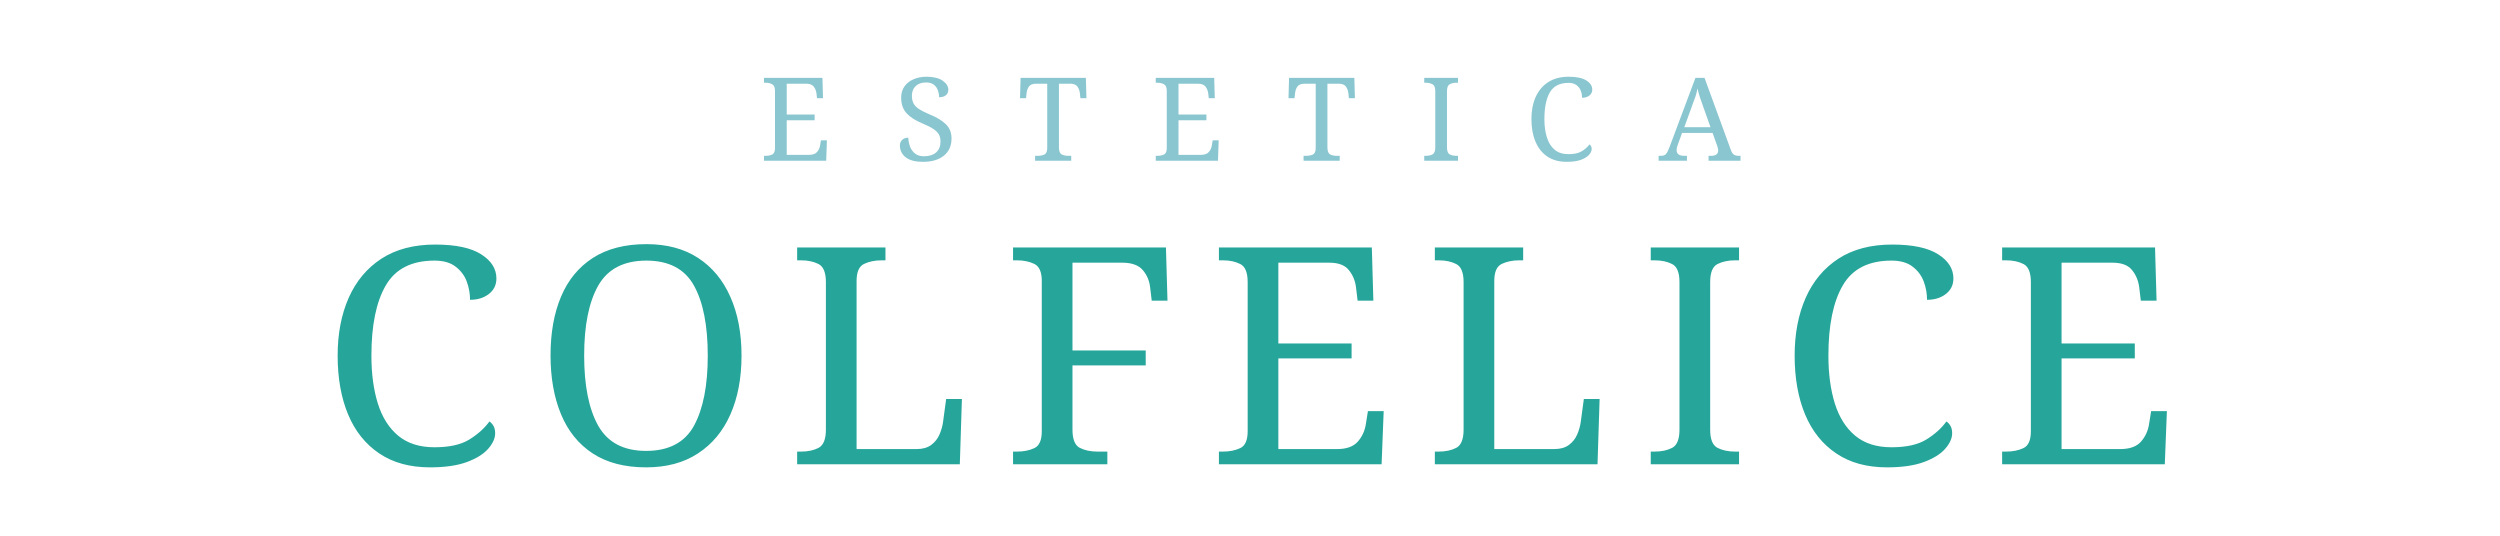
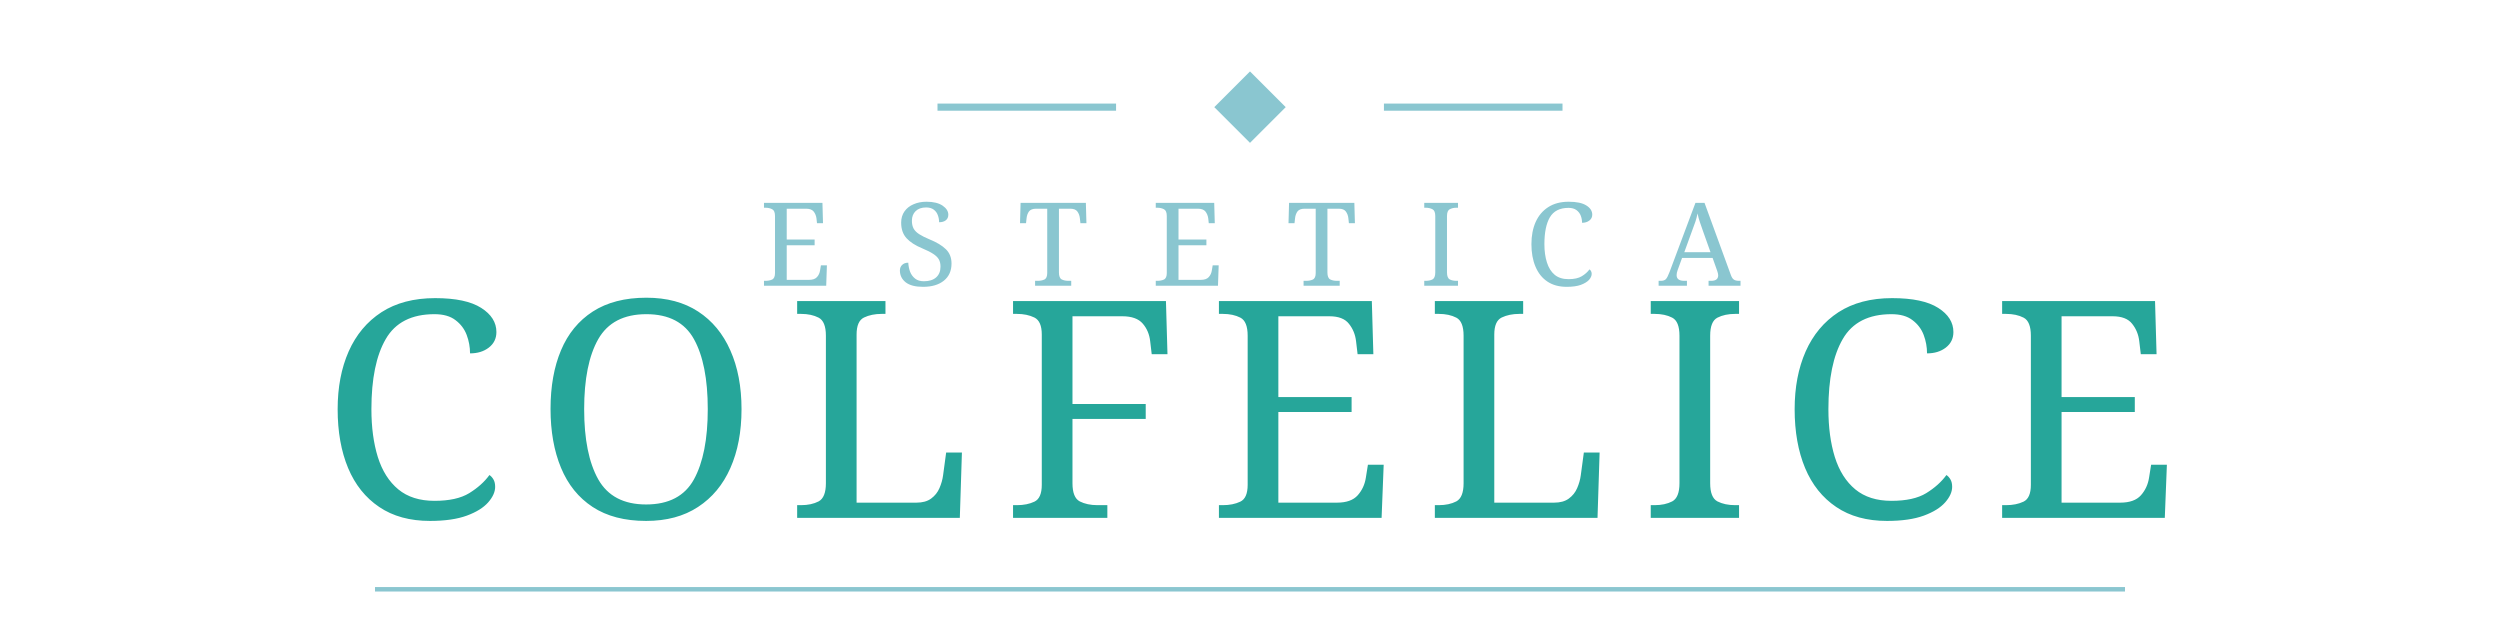
- <svg xmlns="http://www.w3.org/2000/svg" viewBox="0 0 280 60">
-   <text x="140" y="18" text-anchor="middle" font-family="'Cormorant Garamond',Georgia,serif" font-size="13" font-weight="300" letter-spacing="7" fill="#8AC6D0">ESTETICA</text>
-   <text x="140" y="52" text-anchor="middle" font-family="'Cormorant Garamond',Georgia,serif" font-size="34" font-weight="300" letter-spacing="3" fill="#26A69A">COLFELICE</text>
+ <svg xmlns="http://www.w3.org/2000/svg" viewBox="0 0 280 70">
+   <line x1="105" y1="12" x2="125" y2="12" stroke="#8AC6D0" stroke-width="0.8" />
+   <polygon points="140,8 144,12 140,16 136,12" fill="#8AC6D0" />
+   <line x1="155" y1="12" x2="175" y2="12" stroke="#8AC6D0" stroke-width="0.8" />
+   <text x="140" y="32" text-anchor="middle" font-family="'Cormorant Garamond',Georgia,serif" font-size="13" font-weight="300" letter-spacing="7" fill="#8AC6D0">ESTETICA</text>
+   <text x="140" y="58" text-anchor="middle" font-family="'Cormorant Garamond',Georgia,serif" font-size="34" font-weight="300" letter-spacing="3" fill="#26A69A">COLFELICE</text>
+   <line x1="42" y1="66" x2="238" y2="66" stroke="#8AC6D0" stroke-width="0.5" />
</svg>
